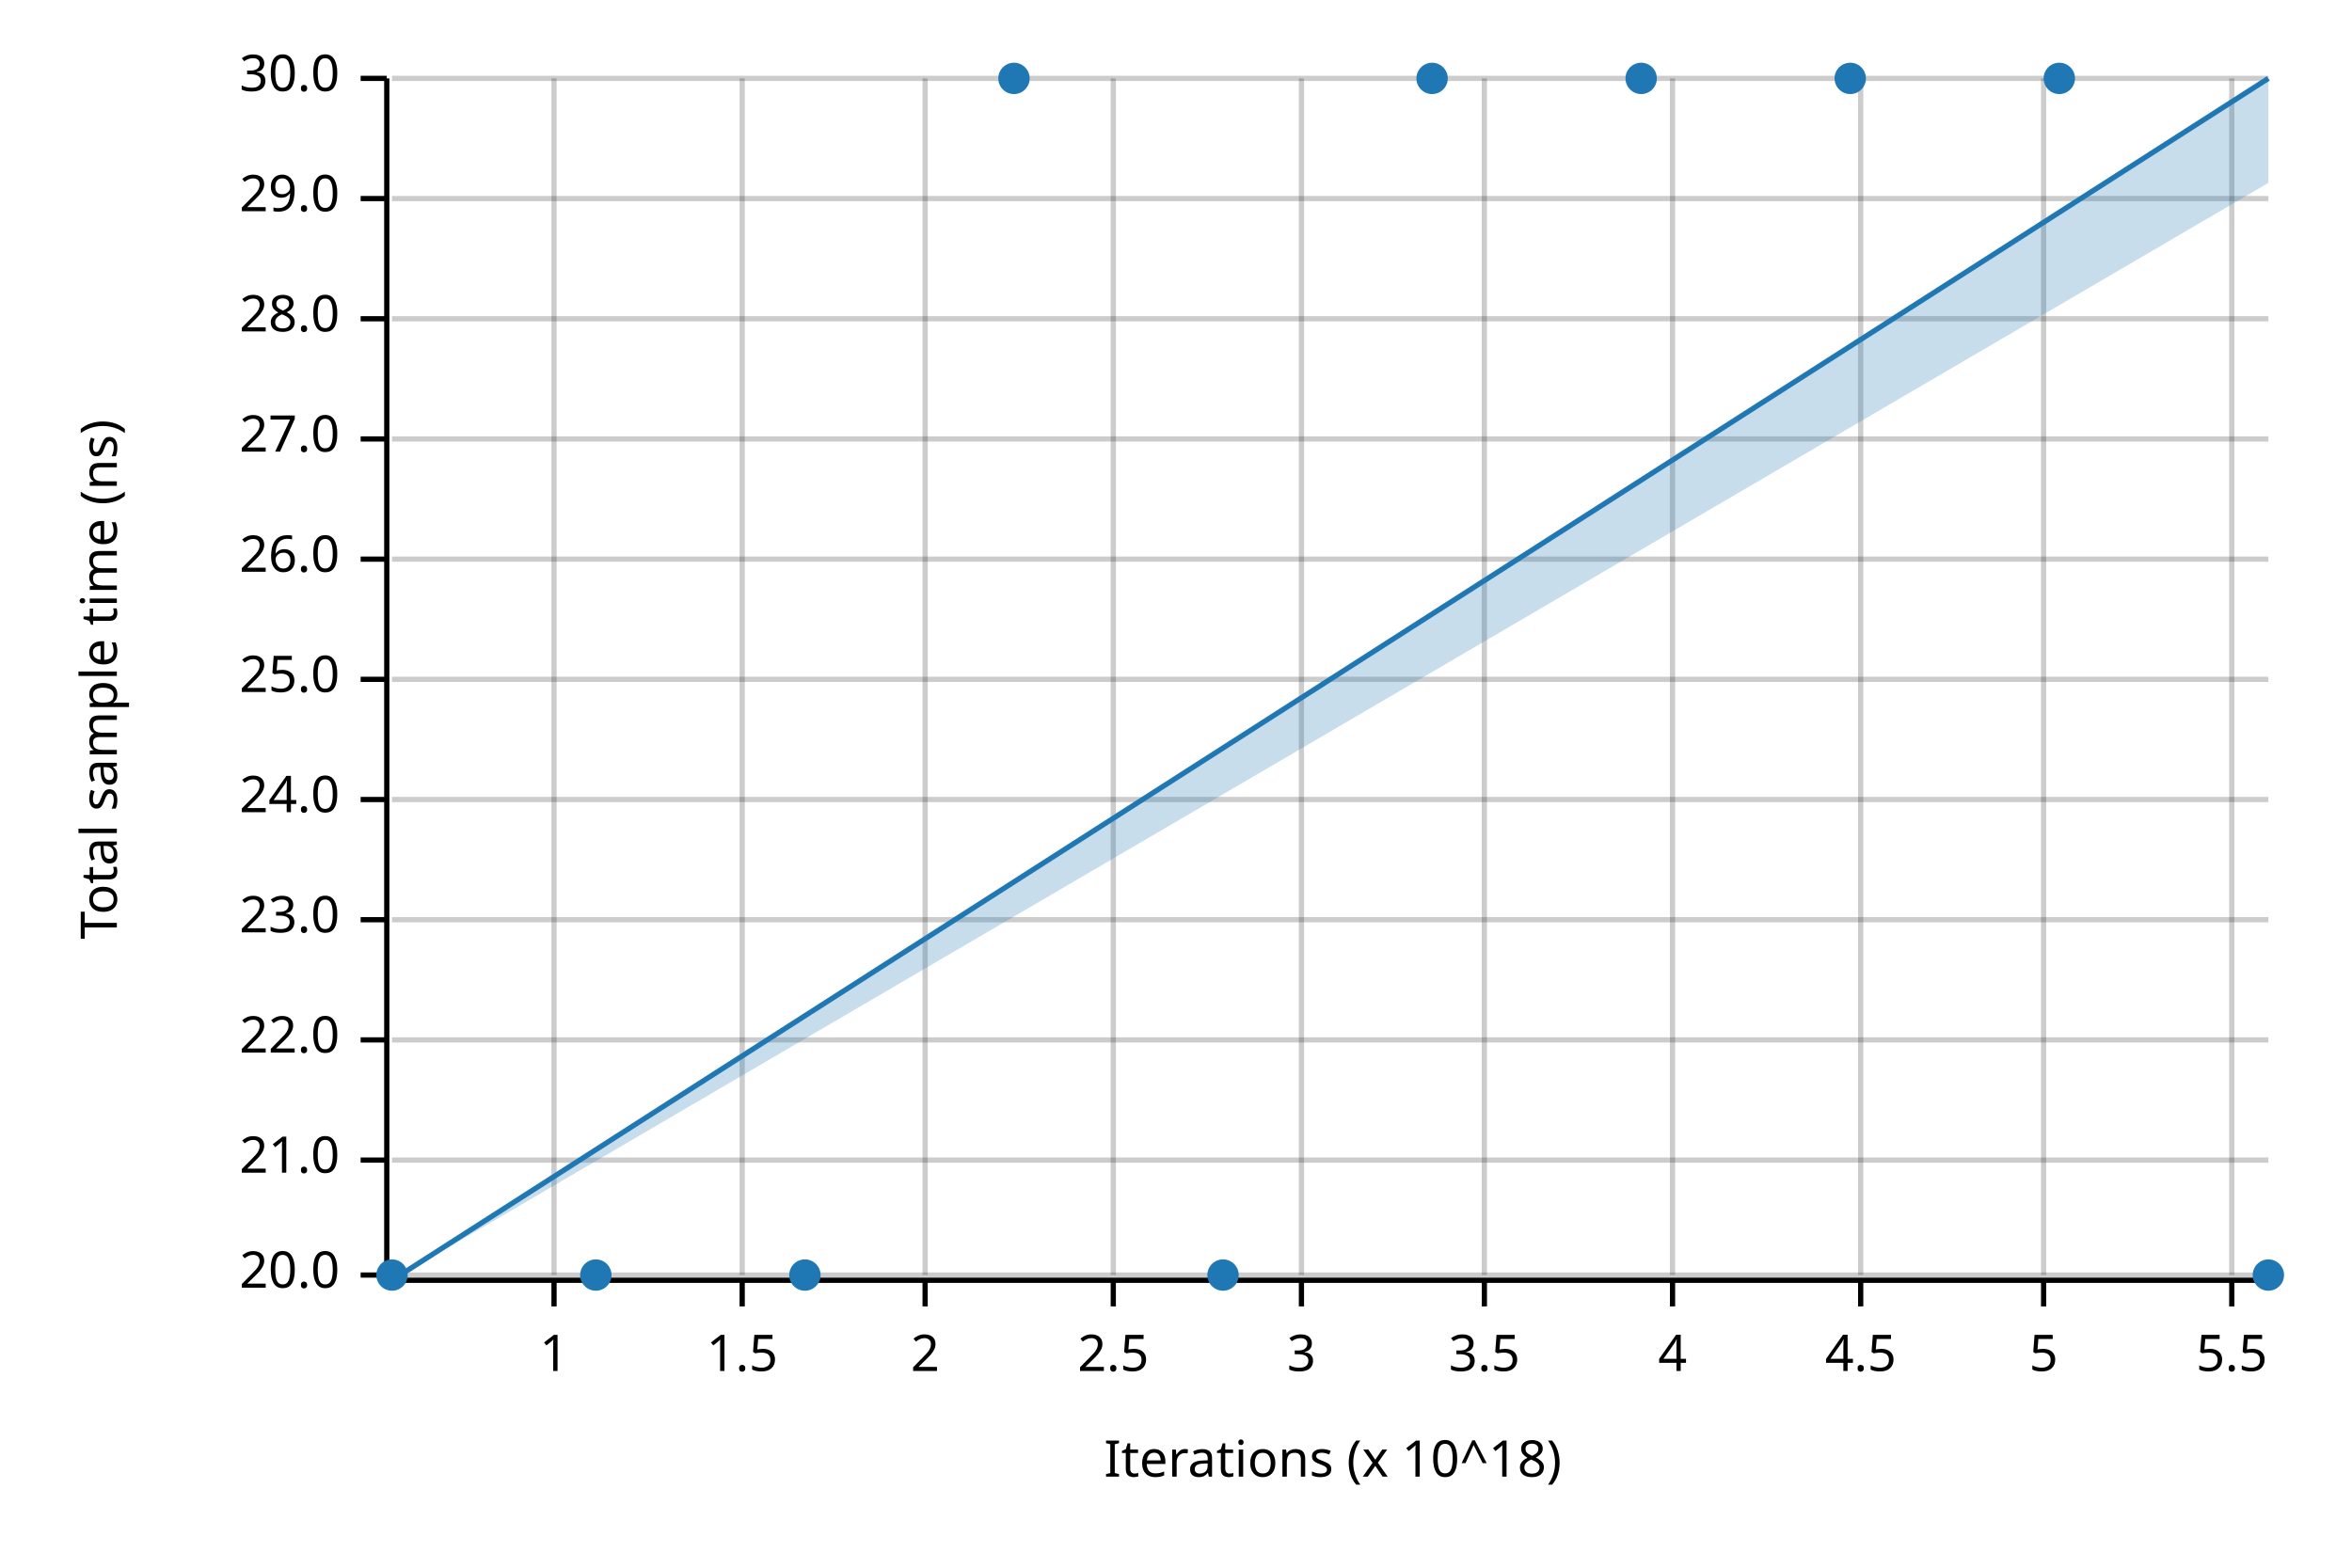
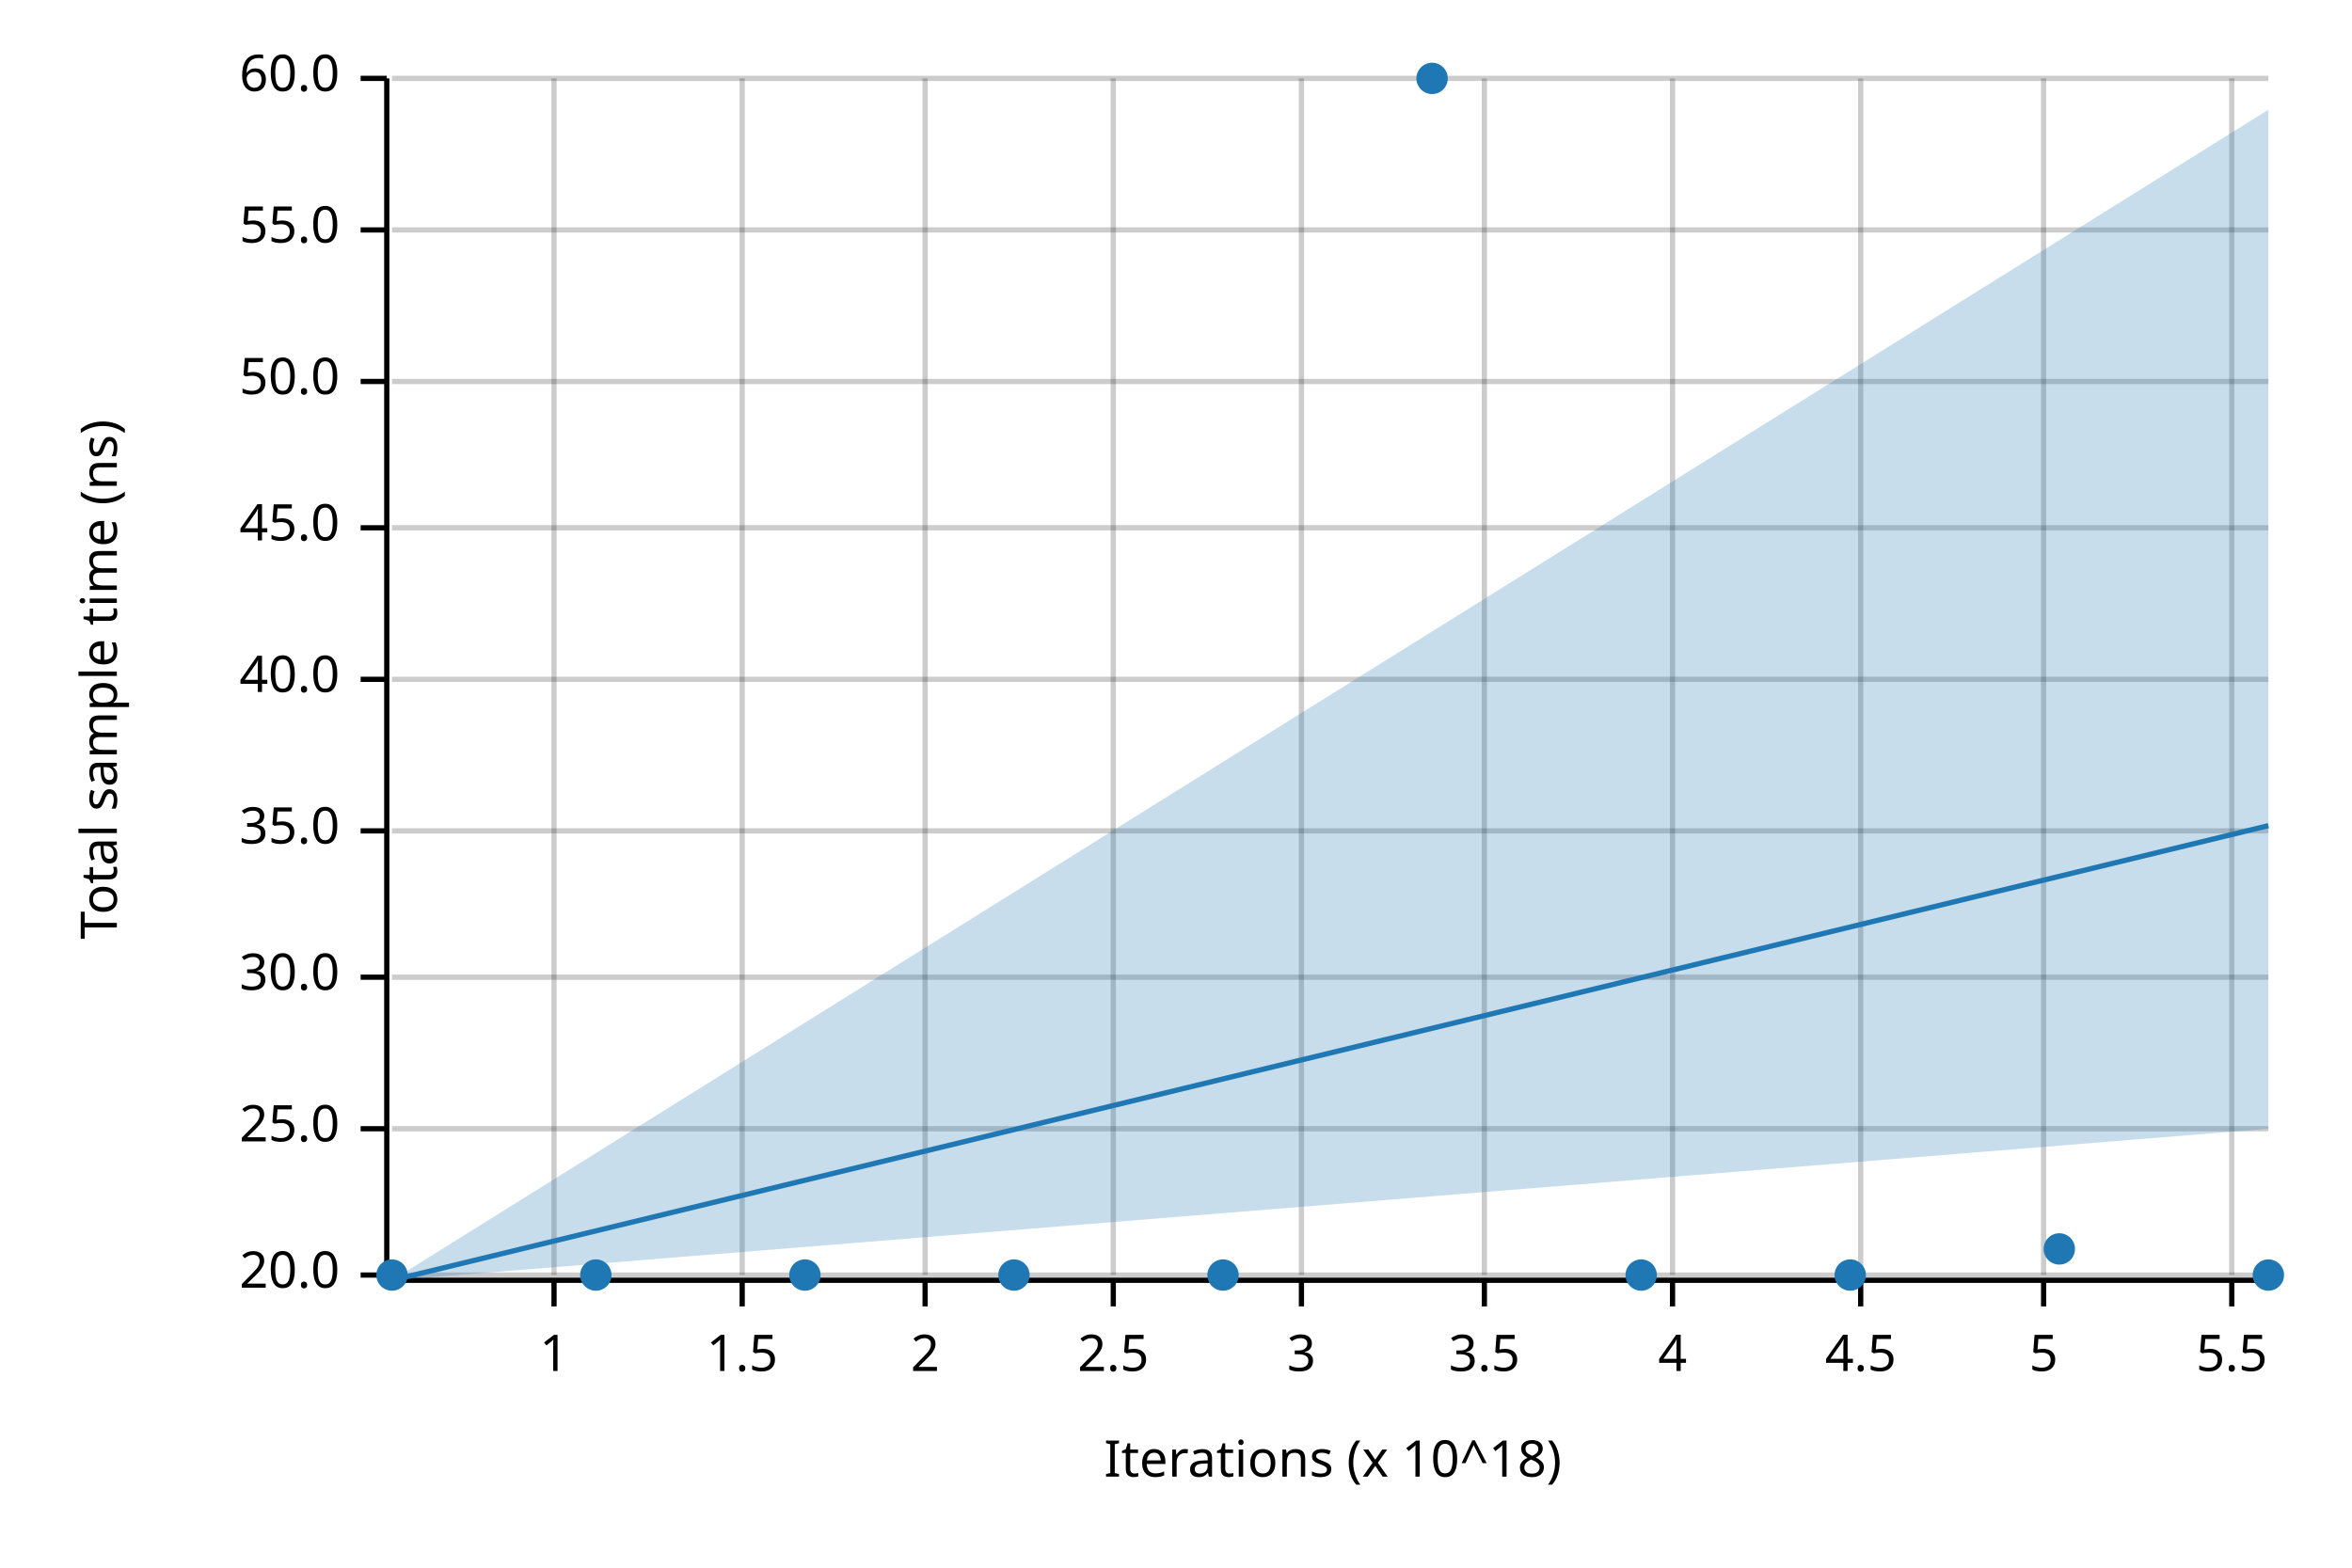
<svg xmlns="http://www.w3.org/2000/svg" width="450" height="300" viewBox="0 0 450 300">
  <text x="15" y="130" dy="0.76em" text-anchor="middle" font-family="sans-serif" font-size="9.677" opacity="1" fill="#000000" transform="rotate(270, 15, 130)">
Total sample time (ns)
</text>
  <text x="255" y="285" dy="-0.5ex" text-anchor="middle" font-family="sans-serif" font-size="9.677" opacity="1" fill="#000000">
Iterations (x 10^18)
</text>
  <line opacity="0.2" stroke="#000000" stroke-width="1" x1="106" y1="244" x2="106" y2="15" />
  <line opacity="0.2" stroke="#000000" stroke-width="1" x1="142" y1="244" x2="142" y2="15" />
  <line opacity="0.2" stroke="#000000" stroke-width="1" x1="177" y1="244" x2="177" y2="15" />
  <line opacity="0.2" stroke="#000000" stroke-width="1" x1="213" y1="244" x2="213" y2="15" />
  <line opacity="0.2" stroke="#000000" stroke-width="1" x1="249" y1="244" x2="249" y2="15" />
  <line opacity="0.2" stroke="#000000" stroke-width="1" x1="284" y1="244" x2="284" y2="15" />
  <line opacity="0.2" stroke="#000000" stroke-width="1" x1="320" y1="244" x2="320" y2="15" />
  <line opacity="0.2" stroke="#000000" stroke-width="1" x1="356" y1="244" x2="356" y2="15" />
  <line opacity="0.2" stroke="#000000" stroke-width="1" x1="391" y1="244" x2="391" y2="15" />
  <line opacity="0.2" stroke="#000000" stroke-width="1" x1="427" y1="244" x2="427" y2="15" />
  <line opacity="0.2" stroke="#000000" stroke-width="1" x1="75" y1="244" x2="434" y2="244" />
-   <line opacity="0.2" stroke="#000000" stroke-width="1" x1="75" y1="222" x2="434" y2="222" />
-   <line opacity="0.2" stroke="#000000" stroke-width="1" x1="75" y1="199" x2="434" y2="199" />
-   <line opacity="0.2" stroke="#000000" stroke-width="1" x1="75" y1="176" x2="434" y2="176" />
-   <line opacity="0.2" stroke="#000000" stroke-width="1" x1="75" y1="153" x2="434" y2="153" />
+   <line opacity="0.2" stroke="#000000" stroke-width="1" x1="75" y1="216" x2="434" y2="216" />
+   <line opacity="0.2" stroke="#000000" stroke-width="1" x1="75" y1="187" x2="434" y2="187" />
+   <line opacity="0.2" stroke="#000000" stroke-width="1" x1="75" y1="159" x2="434" y2="159" />
  <line opacity="0.2" stroke="#000000" stroke-width="1" x1="75" y1="130" x2="434" y2="130" />
-   <line opacity="0.2" stroke="#000000" stroke-width="1" x1="75" y1="107" x2="434" y2="107" />
-   <line opacity="0.2" stroke="#000000" stroke-width="1" x1="75" y1="84" x2="434" y2="84" />
-   <line opacity="0.2" stroke="#000000" stroke-width="1" x1="75" y1="61" x2="434" y2="61" />
-   <line opacity="0.2" stroke="#000000" stroke-width="1" x1="75" y1="38" x2="434" y2="38" />
+   <line opacity="0.2" stroke="#000000" stroke-width="1" x1="75" y1="101" x2="434" y2="101" />
+   <line opacity="0.2" stroke="#000000" stroke-width="1" x1="75" y1="73" x2="434" y2="73" />
+   <line opacity="0.2" stroke="#000000" stroke-width="1" x1="75" y1="44" x2="434" y2="44" />
  <line opacity="0.2" stroke="#000000" stroke-width="1" x1="75" y1="15" x2="434" y2="15" />
  <polyline fill="none" opacity="1" stroke="#000000" stroke-width="1" points="74,15 74,244 " />
  <text x="65" y="244" dy="0.5ex" text-anchor="end" font-family="sans-serif" font-size="9.677" opacity="1" fill="#000000">
20.0
</text>
  <polyline fill="none" opacity="1" stroke="#000000" stroke-width="1" points="69,244 74,244 " />
-   <text x="65" y="222" dy="0.5ex" text-anchor="end" font-family="sans-serif" font-size="9.677" opacity="1" fill="#000000">
- 21.0
- </text>
-   <polyline fill="none" opacity="1" stroke="#000000" stroke-width="1" points="69,222 74,222 " />
-   <text x="65" y="199" dy="0.5ex" text-anchor="end" font-family="sans-serif" font-size="9.677" opacity="1" fill="#000000">
- 22.0
- </text>
-   <polyline fill="none" opacity="1" stroke="#000000" stroke-width="1" points="69,199 74,199 " />
-   <text x="65" y="176" dy="0.5ex" text-anchor="end" font-family="sans-serif" font-size="9.677" opacity="1" fill="#000000">
- 23.0
- </text>
-   <polyline fill="none" opacity="1" stroke="#000000" stroke-width="1" points="69,176 74,176 " />
-   <text x="65" y="153" dy="0.5ex" text-anchor="end" font-family="sans-serif" font-size="9.677" opacity="1" fill="#000000">
- 24.0
- </text>
-   <polyline fill="none" opacity="1" stroke="#000000" stroke-width="1" points="69,153 74,153 " />
-   <text x="65" y="130" dy="0.5ex" text-anchor="end" font-family="sans-serif" font-size="9.677" opacity="1" fill="#000000">
+   <text x="65" y="216" dy="0.5ex" text-anchor="end" font-family="sans-serif" font-size="9.677" opacity="1" fill="#000000">
25.0
</text>
+   <polyline fill="none" opacity="1" stroke="#000000" stroke-width="1" points="69,216 74,216 " />
+   <text x="65" y="187" dy="0.5ex" text-anchor="end" font-family="sans-serif" font-size="9.677" opacity="1" fill="#000000">
+ 30.0
+ </text>
+   <polyline fill="none" opacity="1" stroke="#000000" stroke-width="1" points="69,187 74,187 " />
+   <text x="65" y="159" dy="0.5ex" text-anchor="end" font-family="sans-serif" font-size="9.677" opacity="1" fill="#000000">
+ 35.0
+ </text>
+   <polyline fill="none" opacity="1" stroke="#000000" stroke-width="1" points="69,159 74,159 " />
+   <text x="65" y="130" dy="0.5ex" text-anchor="end" font-family="sans-serif" font-size="9.677" opacity="1" fill="#000000">
+ 40.0
+ </text>
  <polyline fill="none" opacity="1" stroke="#000000" stroke-width="1" points="69,130 74,130 " />
-   <text x="65" y="107" dy="0.5ex" text-anchor="end" font-family="sans-serif" font-size="9.677" opacity="1" fill="#000000">
- 26.0
+   <text x="65" y="101" dy="0.5ex" text-anchor="end" font-family="sans-serif" font-size="9.677" opacity="1" fill="#000000">
+ 45.0
</text>
-   <polyline fill="none" opacity="1" stroke="#000000" stroke-width="1" points="69,107 74,107 " />
-   <text x="65" y="84" dy="0.5ex" text-anchor="end" font-family="sans-serif" font-size="9.677" opacity="1" fill="#000000">
- 27.0
+   <polyline fill="none" opacity="1" stroke="#000000" stroke-width="1" points="69,101 74,101 " />
+   <text x="65" y="73" dy="0.5ex" text-anchor="end" font-family="sans-serif" font-size="9.677" opacity="1" fill="#000000">
+ 50.0
</text>
-   <polyline fill="none" opacity="1" stroke="#000000" stroke-width="1" points="69,84 74,84 " />
-   <text x="65" y="61" dy="0.5ex" text-anchor="end" font-family="sans-serif" font-size="9.677" opacity="1" fill="#000000">
- 28.0
+   <polyline fill="none" opacity="1" stroke="#000000" stroke-width="1" points="69,73 74,73 " />
+   <text x="65" y="44" dy="0.5ex" text-anchor="end" font-family="sans-serif" font-size="9.677" opacity="1" fill="#000000">
+ 55.0
</text>
-   <polyline fill="none" opacity="1" stroke="#000000" stroke-width="1" points="69,61 74,61 " />
-   <text x="65" y="38" dy="0.5ex" text-anchor="end" font-family="sans-serif" font-size="9.677" opacity="1" fill="#000000">
- 29.0
- </text>
-   <polyline fill="none" opacity="1" stroke="#000000" stroke-width="1" points="69,38 74,38 " />
+   <polyline fill="none" opacity="1" stroke="#000000" stroke-width="1" points="69,44 74,44 " />
  <text x="65" y="15" dy="0.5ex" text-anchor="end" font-family="sans-serif" font-size="9.677" opacity="1" fill="#000000">
- 30.0
+ 60.0
</text>
  <polyline fill="none" opacity="1" stroke="#000000" stroke-width="1" points="69,15 74,15 " />
  <polyline fill="none" opacity="1" stroke="#000000" stroke-width="1" points="75,245 434,245 " />
  <text x="106" y="255" dy="0.76em" text-anchor="middle" font-family="sans-serif" font-size="9.677" opacity="1" fill="#000000">
1
</text>
  <polyline fill="none" opacity="1" stroke="#000000" stroke-width="1" points="106,245 106,250 " />
  <text x="142" y="255" dy="0.76em" text-anchor="middle" font-family="sans-serif" font-size="9.677" opacity="1" fill="#000000">
1.5
</text>
  <polyline fill="none" opacity="1" stroke="#000000" stroke-width="1" points="142,245 142,250 " />
  <text x="177" y="255" dy="0.76em" text-anchor="middle" font-family="sans-serif" font-size="9.677" opacity="1" fill="#000000">
2
</text>
  <polyline fill="none" opacity="1" stroke="#000000" stroke-width="1" points="177,245 177,250 " />
  <text x="213" y="255" dy="0.76em" text-anchor="middle" font-family="sans-serif" font-size="9.677" opacity="1" fill="#000000">
2.5
</text>
  <polyline fill="none" opacity="1" stroke="#000000" stroke-width="1" points="213,245 213,250 " />
  <text x="249" y="255" dy="0.76em" text-anchor="middle" font-family="sans-serif" font-size="9.677" opacity="1" fill="#000000">
3
</text>
  <polyline fill="none" opacity="1" stroke="#000000" stroke-width="1" points="249,245 249,250 " />
  <text x="284" y="255" dy="0.76em" text-anchor="middle" font-family="sans-serif" font-size="9.677" opacity="1" fill="#000000">
3.5
</text>
  <polyline fill="none" opacity="1" stroke="#000000" stroke-width="1" points="284,245 284,250 " />
  <text x="320" y="255" dy="0.76em" text-anchor="middle" font-family="sans-serif" font-size="9.677" opacity="1" fill="#000000">
4
</text>
  <polyline fill="none" opacity="1" stroke="#000000" stroke-width="1" points="320,245 320,250 " />
  <text x="356" y="255" dy="0.76em" text-anchor="middle" font-family="sans-serif" font-size="9.677" opacity="1" fill="#000000">
4.5
</text>
  <polyline fill="none" opacity="1" stroke="#000000" stroke-width="1" points="356,245 356,250 " />
  <text x="391" y="255" dy="0.76em" text-anchor="middle" font-family="sans-serif" font-size="9.677" opacity="1" fill="#000000">
5
</text>
  <polyline fill="none" opacity="1" stroke="#000000" stroke-width="1" points="391,245 391,250 " />
  <text x="427" y="255" dy="0.76em" text-anchor="middle" font-family="sans-serif" font-size="9.677" opacity="1" fill="#000000">
5.5
</text>
  <polyline fill="none" opacity="1" stroke="#000000" stroke-width="1" points="427,245 427,250 " />
  <circle cx="75" cy="244" r="3" opacity="1" fill="#1F78B4" stroke="none" stroke-width="1" />
  <circle cx="114" cy="244" r="3" opacity="1" fill="#1F78B4" stroke="none" stroke-width="1" />
  <circle cx="154" cy="244" r="3" opacity="1" fill="#1F78B4" stroke="none" stroke-width="1" />
-   <circle cx="194" cy="15" r="3" opacity="1" fill="#1F78B4" stroke="none" stroke-width="1" />
+   <circle cx="194" cy="244" r="3" opacity="1" fill="#1F78B4" stroke="none" stroke-width="1" />
  <circle cx="234" cy="244" r="3" opacity="1" fill="#1F78B4" stroke="none" stroke-width="1" />
  <circle cx="274" cy="15" r="3" opacity="1" fill="#1F78B4" stroke="none" stroke-width="1" />
-   <circle cx="314" cy="15" r="3" opacity="1" fill="#1F78B4" stroke="none" stroke-width="1" />
-   <circle cx="354" cy="15" r="3" opacity="1" fill="#1F78B4" stroke="none" stroke-width="1" />
-   <circle cx="394" cy="15" r="3" opacity="1" fill="#1F78B4" stroke="none" stroke-width="1" />
+   <circle cx="314" cy="244" r="3" opacity="1" fill="#1F78B4" stroke="none" stroke-width="1" />
+   <circle cx="354" cy="244" r="3" opacity="1" fill="#1F78B4" stroke="none" stroke-width="1" />
+   <circle cx="394" cy="239" r="3" opacity="1" fill="#1F78B4" stroke="none" stroke-width="1" />
  <circle cx="434" cy="244" r="3" opacity="1" fill="#1F78B4" stroke="none" stroke-width="1" />
-   <polyline fill="none" opacity="1" stroke="#1F78B4" stroke-width="1" points="75,245 434,15 " />
-   <polygon opacity="0.25" fill="#1F78B4" points="75,245 434,35 434,15 " />
+   <polyline fill="none" opacity="1" stroke="#1F78B4" stroke-width="1" points="75,245 434,158 " />
+   <polygon opacity="0.25" fill="#1F78B4" points="75,245 434,216 434,21 " />
</svg>
